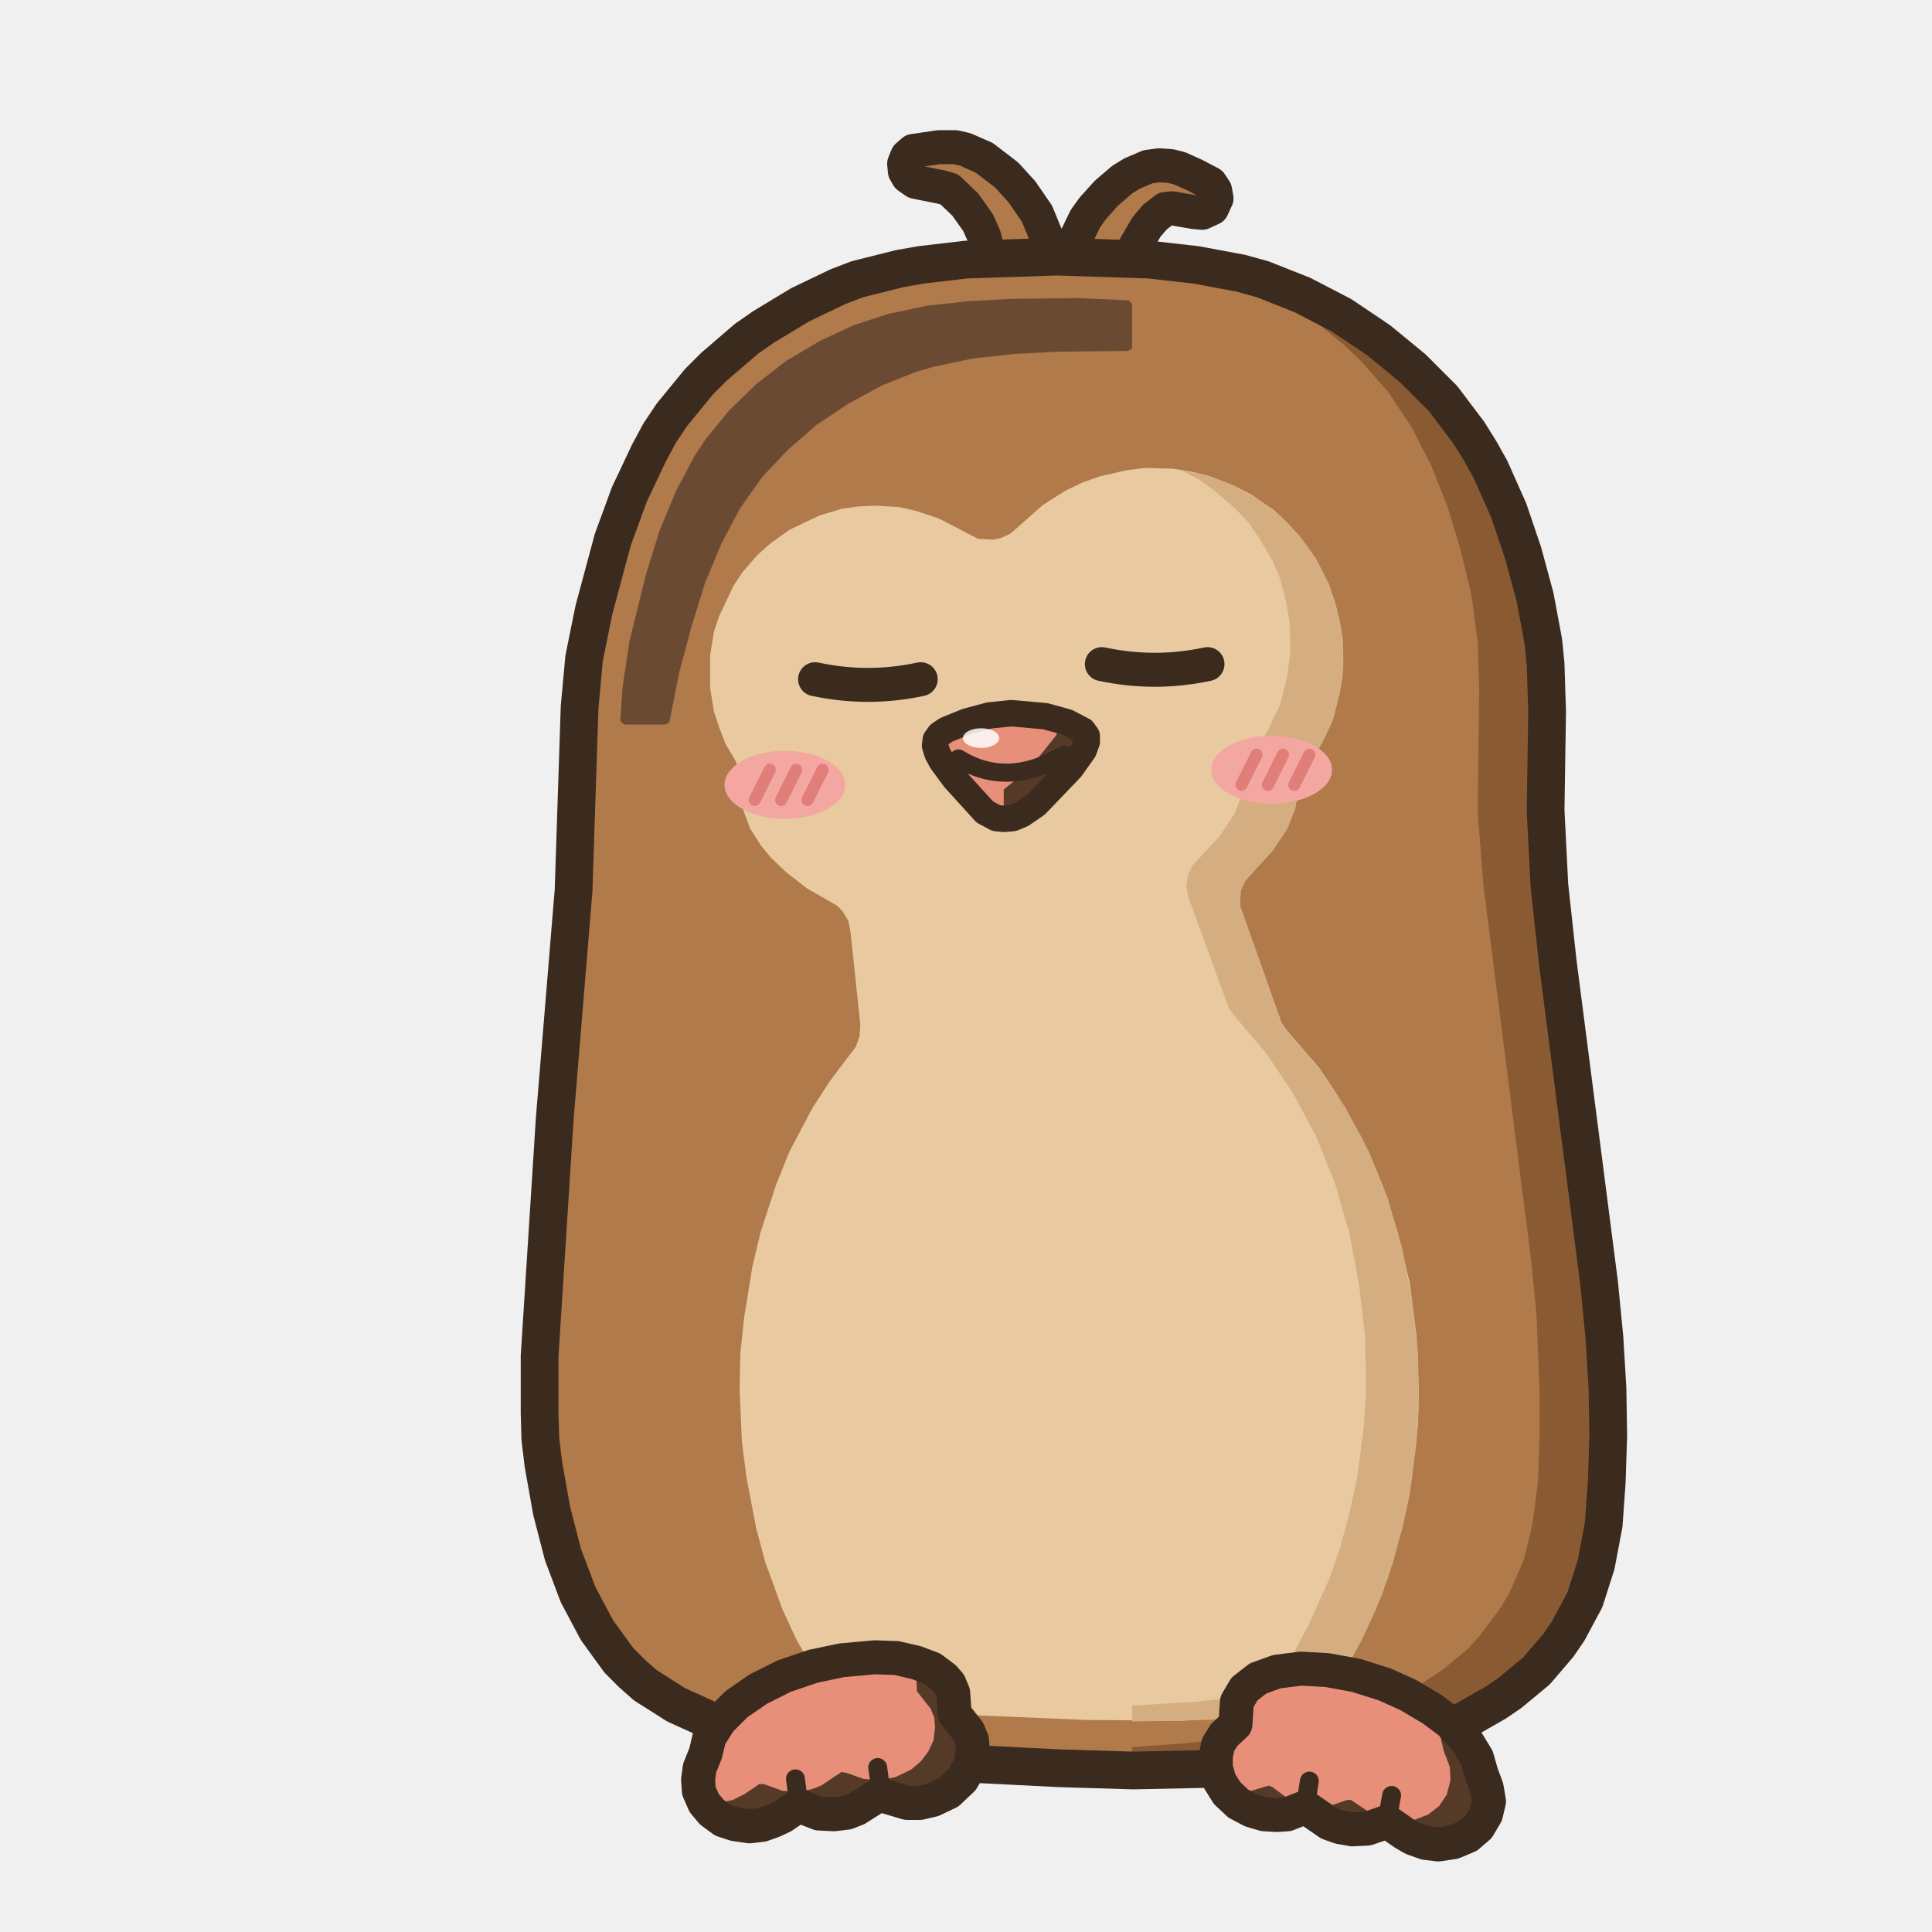
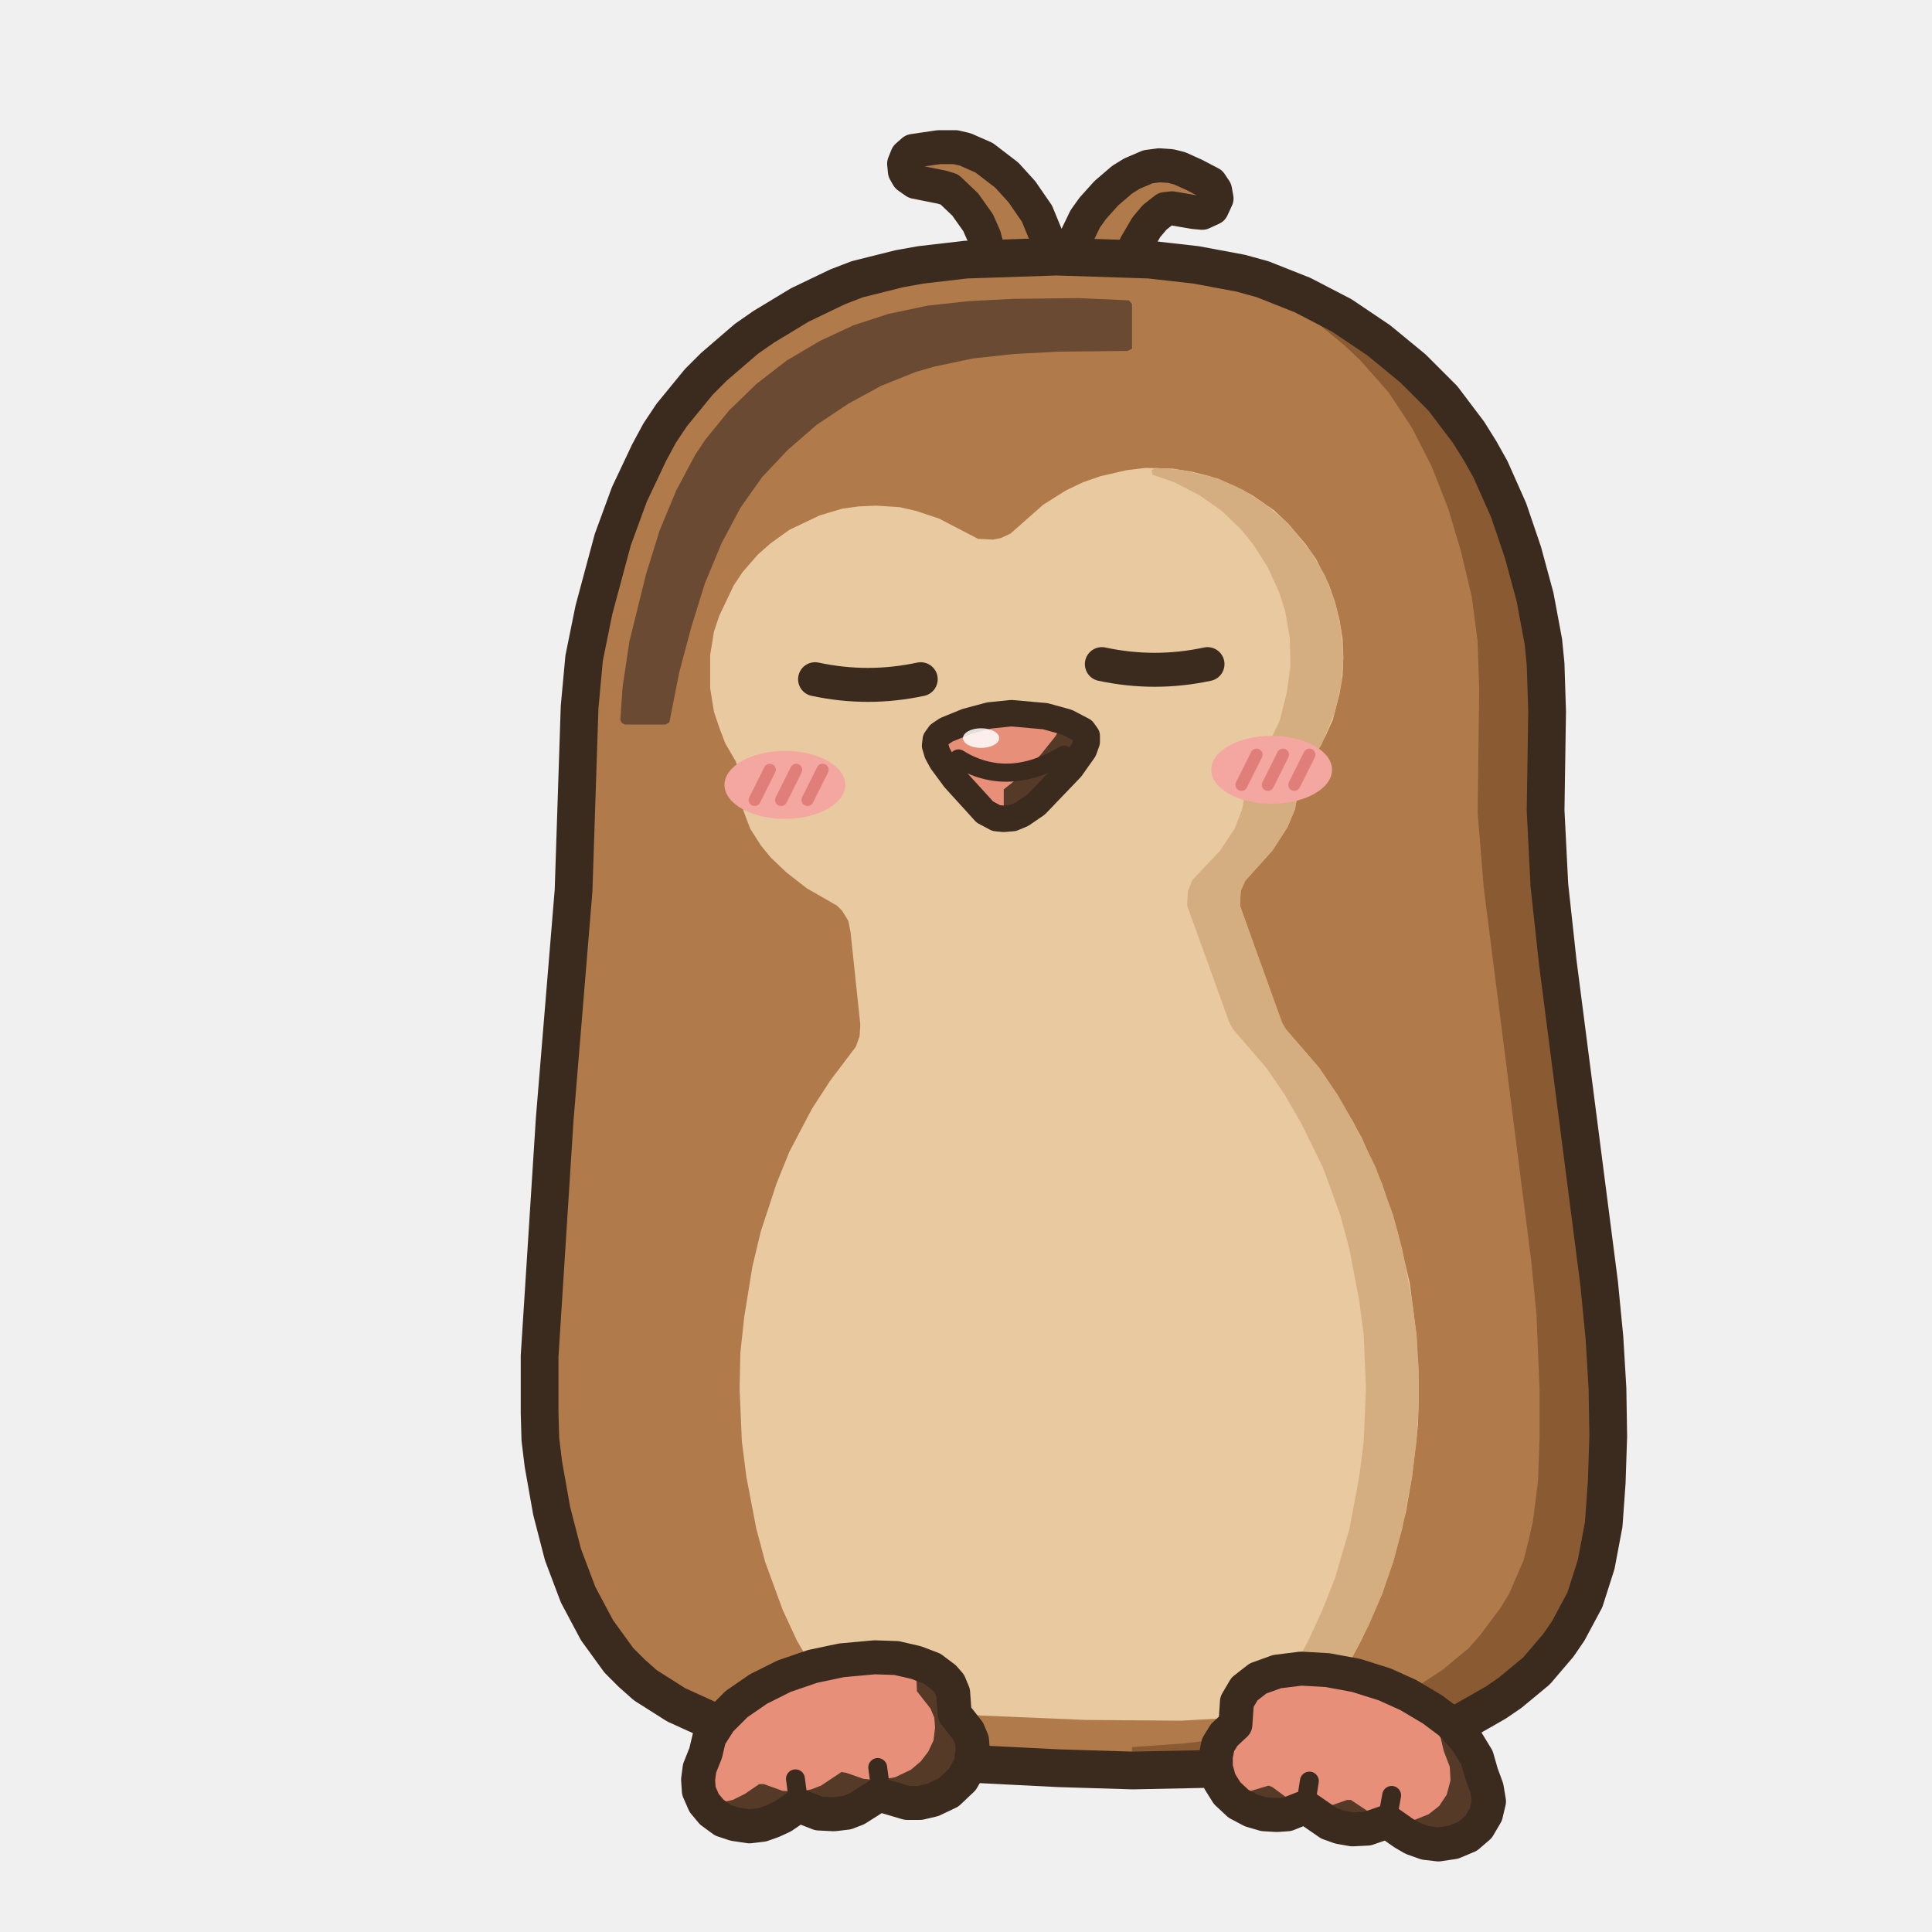
<svg xmlns="http://www.w3.org/2000/svg" viewBox="0 0 256 256">
  <path d="M121 20 L120.2 20.7 L119.8 21.7 L119.9 22.7 L120.3 23.4 L121.3 24.1 L124.8 24.8 L125.8 25.1 L127.9 27.1 L129.6 29.5 L130.4 31.3 L131.1 33.9 L132.5 42.7 L132.8 43.8 L133.3 44.7 L134 45.5 L134.9 46.1 L136.3 46.5 L137.7 46.5 L138.8 46.2 L139.7 45.7 L140.5 45 L141.9 46.1 L143.6 46.6 L145.4 46.4 L147 45.5 L147.7 44.7 L148.4 43.4 L149.9 34.6 L150.5 32.5 L151.9 30.1 L153 28.8 L154.4 27.7 L155.3 27.6 L158.2 28.1 L159.3 28.2 L160.6 27.6 L161.2 26.3 L161 25.2 L160.4 24.3 L158.3 23.2 L156.3 22.3 L155.1 22 L153.6 21.9 L152.1 22.1 L150 23 L148.7 23.8 L146.6 25.6 L144.8 27.6 L143.8 29 L142.3 32.1 L140.5 37.7 L138.8 31.7 L137.4 28.3 L135.4 25.4 L133.4 23.2 L130.4 20.9 L127.9 19.8 L126.6 19.5 L124.4 19.5Z" fill="#B07A4A" />
  <path d="M121 20 L120.2 20.7 L119.8 21.7 L119.9 22.7 L120.3 23.4 L121.3 24.1 L124.8 24.8 L125.8 25.1 L127.9 27.1 L129.6 29.5 L130.4 31.3 L131.1 33.9 L132.5 42.7 L132.8 43.8 L133.3 44.7 L134 45.5 L134.9 46.1 L136.3 46.5 L137.7 46.5 L138.8 46.2 L139.7 45.7 L140.5 45 L141.9 46.1 L143.6 46.6 L145.4 46.4 L147 45.5 L147.7 44.7 L148.4 43.4 L149.9 34.6 L150.5 32.5 L151.9 30.1 L153 28.8 L154.4 27.7 L155.3 27.6 L158.2 28.1 L159.3 28.2 L160.6 27.6 L161.2 26.3 L161 25.2 L160.4 24.3 L158.3 23.2 L156.3 22.3 L155.1 22 L153.6 21.9 L152.1 22.1 L150 23 L148.7 23.8 L146.6 25.6 L144.8 27.6 L143.8 29 L142.3 32.1 L140.5 37.7 L138.8 31.7 L137.4 28.3 L135.4 25.4 L133.4 23.2 L130.4 20.9 L127.9 19.8 L126.6 19.5 L124.4 19.5Z" fill="none" stroke="#3B2A1E" stroke-width="4.5" stroke-linecap="round" stroke-linejoin="round" />
  <path d="M140 34 L152.3 34.4 L158.5 35.1 L164.4 36.2 L167.3 37 L172.6 39.1 L177.8 41.8 L182.7 45.1 L187.2 48.8 L191.2 52.8 L194.6 57.3 L196.1 59.7 L197.5 62.2 L199.9 67.6 L201.8 73.2 L203.4 79.1 L204.5 85 L204.8 88 L205 94.3 L204.8 107.4 L205.3 117.3 L206.4 127.4 L211.9 170.1 L212.6 177.3 L213 184 L213.1 190.3 L212.9 196.4 L212.5 202 L211.5 207.3 L210 212 L207.8 216.1 L206.5 218 L203.6 221.4 L200.1 224.3 L198.2 225.6 L194 228 L189.2 229.9 L183.9 231.4 L175.1 233 L166 234 L159.8 234.4 L150.1 234.6 L140.3 234.3 L118.4 233.2 L109.5 232.2 L106.7 231.6 L101.4 230.3 L94 227.9 L89.6 225.9 L85.5 223.3 L83.7 221.7 L82 220 L79.1 216 L76.6 211.3 L74.6 206 L73.1 200.2 L72 194 L71.6 190.7 L71.5 187.2 L71.5 179.7 L73.5 148.3 L76 118 L76.8 93.7 L77.4 87.2 L78.7 80.8 L81.2 71.5 L83.4 65.5 L86 60 L87.4 57.4 L89 55 L92.6 50.6 L94.6 48.6 L98.9 44.9 L101.2 43.3 L106 40.4 L111 38 L113.6 37 L119.2 35.6 L122 35.1 L128 34.4Z" fill="#B07A4A" />
  <path d="M134.2 39.6 L128.4 39.9 L122.9 40.5 L117.7 41.6 L113.1 43.1 L108.6 45.2 L104.2 47.8 L100.2 50.9 L96.6 54.4 L93.5 58.2 L92.1 60.3 L89.6 65 L87.4 70.3 L85.6 76.1 L83.4 85 L82.5 91 L82.2 95.4 L82.4 95.8 L82.8 96 L88.2 96 L88.7 95.7 L90 89.1 L91.6 83.1 L93.4 77.3 L95.6 72 L98.1 67.3 L101 63.2 L104.4 59.6 L108.2 56.3 L112.4 53.5 L116.8 51.1 L121.3 49.3 L123.7 48.6 L128.9 47.5 L134.4 46.9 L140.2 46.6 L149.4 46.5 L150 46.2 L150 40.3 L149.6 39.8 L142.9 39.5Z" fill="#6B4A33" />
  <path d="M150 234.6 L156.6 234.5 L163 234.3 L172 233.3 L178.1 232.5 L183.9 231.4 L189.2 229.9 L191.7 229 L196.1 226.9 L200.1 224.3 L203.6 221.4 L206.5 218 L207.8 216.1 L210 212 L210.9 209.7 L212.1 204.7 L212.8 199.2 L213 193.4 L213 187.2 L212.6 177.3 L211.9 170.1 L206.4 127.4 L205.3 117.3 L204.8 107.4 L204.9 91.2 L204.5 85 L203.4 79.1 L201.8 73.2 L199.9 67.6 L198.7 64.8 L196.1 59.7 L193 55 L189.3 50.8 L185 46.9 L182.7 45.1 L177.8 41.8 L172.6 39.1 L170 38 L167.3 37 L163.3 36 L168.8 38.8 L173.7 42.1 L178.2 45.8 L180.3 47.8 L184 52 L187.1 56.7 L189.7 61.8 L191.9 67.4 L193.6 73.1 L195 79 L195.8 85 L196 91.3 L195.8 107.7 L196.6 117.6 L202.9 167.1 L203.6 174.3 L204 184.2 L204 190.4 L203.8 196.2 L203.1 201.7 L202.5 204.3 L201.9 206.7 L200 211.1 L198.8 213.1 L196.1 216.7 L194.6 218.4 L191.1 221.3 L187.1 223.9 L182.7 226 L180.2 226.9 L174.9 228.4 L169.1 229.5 L163 230.3 L157 231 L150 231.5Z" fill="#8A5A33" />
  <path d="M97.5 100.9 L98 102.4 L98.1 105.6 L98.5 107.4 L99.4 109.8 L100.8 112 L102.1 113.6 L104.2 115.6 L106.9 117.7 L110.9 120 L111.6 120.7 L112.4 122 L112.7 123.5 L114 135.8 L113.9 137.3 L113.4 138.7 L110 143.2 L107.6 146.9 L104.6 152.6 L102.9 156.8 L100.8 163.2 L99.7 167.8 L98.6 174.6 L98.1 179.3 L98 184 L98.3 191 L98.9 195.7 L100.2 202.5 L101.4 207 L103.7 213.3 L105.6 217.4 L108.8 222.9 L110.7 225.8 L116 226.5 L124.9 227.1 L143.8 227.9 L156.5 228 L165.4 227.5 L174.8 226.4 L178.3 221.2 L180.4 217.3 L183.1 211.3 L184.6 206.9 L186.3 200.3 L187.1 195.7 L187.9 188.7 L188 184 L187.7 177 L186.8 170 L185.2 163.3 L183.1 156.8 L180.4 150.7 L177.2 145.1 L174.8 141.5 L170.4 136.4 L169.8 135.5 L164.3 120 L164.4 118 L165 116.7 L168.6 112.7 L170.6 109.6 L171.6 107.2 L172.3 103.3 L175.6 97.6 L176.6 95.4 L177.5 91.9 L177.9 89.5 L178 87.1 L177.9 84.6 L177.5 82.2 L176.9 79.8 L176.1 77.5 L174.4 74.1 L173 72.1 L170.7 69.4 L168.8 67.6 L165.9 65.6 L163.6 64.4 L160.3 63.1 L157.9 62.5 L155.4 62.1 L151.8 62 L149.3 62.3 L145.8 63.1 L143.5 63.9 L141.2 65 L138.2 66.9 L133.9 70.7 L132.6 71.3 L131.6 71.5 L129.6 71.4 L124.4 68.7 L121.4 67.7 L119.2 67.2 L116.1 67 L113.8 67.1 L111.6 67.4 L108.6 68.3 L104.6 70.2 L102.1 72 L100.4 73.5 L98.4 75.8 L97.2 77.6 L95.3 81.6 L94.6 83.7 L94.1 86.8 L94.1 91.2 L94.6 94.3 L95.3 96.4 L96.1 98.5Z" fill="#E8C9A0" />
-   <path d="M150 228.1 L156.5 228 L162.5 227.8 L174.8 226.4 L177.2 222.9 L180.4 217.4 L182.3 213.3 L183.9 209.1 L185.8 202.6 L186.8 198 L187.7 191.1 L188 186.4 L187.9 179.3 L187.1 172.3 L185.8 165.4 L183.9 158.8 L181.4 152.6 L178.3 146.8 L174.8 141.6 L170.4 136.4 L169.8 135.5 L164.3 120 L164.4 118 L165 116.7 L168.6 112.8 L170.6 109.8 L171.6 107.2 L172.3 103.3 L175 98.8 L176.6 95.4 L177.5 91.8 L178 88.2 L177.9 84.5 L177.2 80.9 L176.1 77.4 L174.4 74.1 L172.3 71.1 L169.7 68.4 L166.8 66.2 L163.6 64.4 L160.2 63.1 L156.3 62.2 L158.8 63.5 L160.9 65 L163.6 67.3 L165.4 69.2 L166.8 71.2 L168.6 74.3 L169.6 76.6 L170.5 80.1 L170.9 82.6 L171 86.3 L170.5 89.9 L169.6 93.4 L168 96.8 L165.3 101.3 L164.6 105.2 L163.6 107.8 L161.6 110.8 L158 114.7 L157.4 116 L157.2 117.5 L157.5 119 L162.8 133.5 L163.4 134.4 L167.8 139.6 L171.3 144.8 L174.4 150.6 L176.9 156.8 L178.8 163.4 L180.1 170.3 L180.9 177.3 L181 184.4 L180.7 189.1 L179.8 196 L178.8 200.5 L177.6 205 L176.1 209.3 L173.4 215.3 L171.4 219.1 L169 222.8 L167.8 224.4 L158.4 225.5 L150 226Z" fill="#D4AE80" />
+   <path d="M153.1 62 L152.6 62.3 L152.7 62.9 L155.6 63.9 L158.9 65.6 L161.9 67.7 L164.5 70.2 L166.1 72.2 L168 75.2 L169.5 78.5 L170.3 81 L170.9 84.5 L171 88.2 L170.5 91.8 L169.6 95.4 L168 98.8 L165.3 103.2 L164.6 107.2 L163.6 109.8 L161.6 112.8 L158 116.6 L157.4 118.1 L157.3 120 L162.9 135.5 L163.4 136.4 L167.8 141.5 L170.2 145 L172.4 148.8 L175.3 154.7 L177.6 161 L178.8 165.5 L180.1 172.3 L180.7 176.9 L181 184 L180.7 191 L180.1 195.7 L178.8 202.6 L176.9 209.1 L175.2 213.4 L173.4 217.3 L171.4 221.1 L167.8 226.5 L167.8 227 L168.3 227.2 L174.2 226.5 L174.9 226.3 L177.2 222.9 L179.4 219.2 L181.4 215.3 L183.1 211.3 L184.6 207 L185.8 202.6 L187.1 195.7 L187.7 191 L188 186.3 L188 181.6 L187.7 176.9 L187.1 172.3 L185.8 165.5 L184.6 161 L182.3 154.7 L179.4 148.8 L177.2 145 L174.8 141.5 L170.4 136.4 L169.9 135.5 L164.3 120 L164.4 118.1 L165 116.7 L168.6 112.7 L170.6 109.6 L171.6 107.2 L172.3 103.2 L175.1 98.7 L176.9 94.3 L177.7 90.7 L178 87.1 L177.7 83.4 L176.9 79.8 L175.6 76.3 L173.7 73.1 L170.7 69.4 L167.9 67 L164.7 64.9 L161.4 63.4 L156.7 62.3Z" fill="#D4AE80" />
  <path d="M140 34 L152.3 34.4 L158.5 35.1 L164.4 36.2 L167.3 37 L172.6 39.1 L177.8 41.8 L182.7 45.1 L187.2 48.8 L191.2 52.8 L194.6 57.3 L196.1 59.7 L197.5 62.2 L199.9 67.6 L201.8 73.2 L203.4 79.1 L204.5 85 L204.8 88 L205 94.3 L204.8 107.4 L205.3 117.3 L206.4 127.4 L211.9 170.1 L212.6 177.3 L213 184 L213.1 190.3 L212.9 196.4 L212.5 202 L211.5 207.3 L210 212 L207.8 216.1 L206.5 218 L203.6 221.4 L200.1 224.3 L198.2 225.6 L194 228 L189.2 229.9 L183.9 231.4 L175.1 233 L166 234 L159.8 234.4 L150.1 234.6 L140.3 234.3 L118.4 233.2 L109.5 232.2 L106.7 231.6 L101.4 230.3 L94 227.9 L89.6 225.9 L85.5 223.3 L83.7 221.7 L82 220 L79.1 216 L76.6 211.3 L74.6 206 L73.1 200.2 L72 194 L71.6 190.7 L71.5 187.2 L71.5 179.7 L73.5 148.3 L76 118 L76.8 93.7 L77.4 87.2 L78.7 80.8 L81.2 71.5 L83.4 65.5 L86 60 L87.4 57.4 L89 55 L92.6 50.6 L94.6 48.6 L98.9 44.9 L101.2 43.3 L106 40.4 L111 38 L113.6 37 L119.2 35.6 L122 35.1 L128 34.4Z" fill="none" stroke="#3B2A1E" stroke-width="5" stroke-linecap="round" stroke-linejoin="round" />
  <path d="M93.5 232.3 L92.7 234.3 L92.5 235.8 L92.6 237.3 L93.3 238.9 L94.3 240.1 L95.8 241.2 L97.3 241.7 L99.3 242 L101 241.8 L102.4 241.3 L103.7 240.7 L105.6 239.4 L106.2 239.4 L108.5 240.3 L110.5 240.4 L112.2 240.2 L113.5 239.7 L116.5 237.8 L120.2 238.9 L121.9 238.9 L123.6 238.5 L125.7 237.5 L127.5 235.8 L128.6 233.9 L128.9 231.9 L128.8 230.6 L128.3 229.4 L126.5 227.1 L126.3 224.3 L125.8 223.1 L125.1 222.3 L123.5 221.1 L121.4 220.3 L118.8 219.7 L115.9 219.6 L111.5 220 L107.7 220.8 L103.9 222.1 L100.5 223.8 L97.6 225.8 L95.4 228 L94 230.2Z" fill="#E88F7A" />
  <path d="M93.3 238.9 L94.4 240.3 L95.8 241.2 L97.6 241.8 L99.3 242 L101 241.8 L102.4 241.3 L103.7 240.7 L105.6 239.4 L106.2 239.4 L107.7 240 L109 240.4 L110.7 240.4 L112.2 240.2 L114.1 239.5 L116.5 237.8 L117.1 237.9 L118.6 238.5 L119.9 238.8 L121.6 238.9 L123.1 238.7 L124.4 238.2 L125.7 237.5 L126.8 236.6 L127.7 235.6 L128.4 234.4 L128.8 233.2 L128.9 231.9 L128.8 230.6 L128.1 229 L126.5 227.1 L126.4 224.6 L125.6 222.8 L124.8 222 L123.5 221.1 L120.8 220.1 L121.4 221.7 L121.5 224.1 L123.3 226.4 L123.8 227.6 L123.9 228.9 L123.7 230.6 L123 232.1 L122 233.4 L120.7 234.5 L118.6 235.5 L116.3 235.9 L114.4 235.7 L112.1 234.9 L111.5 234.8 L108.8 236.6 L107.5 237.1 L106 237.4 L103.7 237.3 L101.2 236.4 L100.6 236.4 L98.7 237.7 L97.1 238.5 L95.2 238.9Z" fill="#553A28" />
  <path d="M93.5 232.3 L92.7 234.3 L92.5 235.8 L92.6 237.3 L93.3 238.9 L94.3 240.1 L95.8 241.2 L97.3 241.7 L99.3 242 L101 241.8 L102.4 241.3 L103.7 240.7 L105.6 239.4 L106.2 239.4 L108.5 240.3 L110.5 240.4 L112.2 240.2 L113.5 239.7 L116.5 237.8 L120.2 238.9 L121.9 238.9 L123.6 238.5 L125.7 237.5 L127.5 235.8 L128.6 233.9 L128.9 231.9 L128.8 230.6 L128.3 229.4 L126.5 227.1 L126.3 224.3 L125.8 223.1 L125.1 222.3 L123.5 221.1 L121.4 220.3 L118.8 219.7 L115.9 219.6 L111.5 220 L107.7 220.8 L103.9 222.1 L100.5 223.8 L97.6 225.8 L95.4 228 L94 230.2Z" fill="none" stroke="#3B2A1E" stroke-width="4.5" stroke-linecap="round" stroke-linejoin="round" />
  <path d="M105.4 235.7 L106 240.2 M116.3 234.2 L116.9 238.6" fill="none" stroke="#3B2A1E" stroke-width="2.5" stroke-linecap="round" stroke-linejoin="round" />
  <path d="M163.9 225.5 L163.7 228.5 L162.2 229.9 L161.4 231.2 L161.1 232.7 L161.1 234.2 L161.6 236 L162.6 237.6 L164.1 239 L165.8 239.9 L167.5 240.4 L169.2 240.5 L170.6 240.4 L172.6 239.6 L173.2 239.6 L176.1 241.6 L177.5 242.1 L179.2 242.4 L181.2 242.3 L183.5 241.5 L184 241.5 L186 242.9 L187.2 243.6 L188.9 244.2 L190.6 244.4 L192.6 244.1 L194.5 243.3 L195.9 242.1 L196.9 240.4 L197.3 238.7 L197 236.9 L196.3 235 L195.7 232.9 L194.3 230.6 L192.2 228.3 L189.8 226.5 L186.6 224.6 L183.5 223.2 L179.7 222 L175.9 221.3 L172.4 221.1 L169.2 221.5 L166.7 222.4 L164.9 223.8Z" fill="#E88F7A" />
  <path d="M162.4 237.4 L163.4 238.4 L164.5 239.3 L167 240.3 L168.4 240.5 L169.8 240.5 L171.2 240.2 L172.6 239.6 L173.2 239.6 L175.6 241.3 L177.5 242.1 L178.9 242.4 L180.6 242.4 L182 242.1 L183.5 241.5 L184 241.5 L187.2 243.6 L188.9 244.2 L190.3 244.4 L192.8 244 L194.1 243.6 L195.2 242.8 L196.6 241 L197.1 239.9 L197.3 238.7 L197 236.9 L196.3 235 L195.9 233.3 L194.3 230.6 L192.6 228.7 L190.8 227.2 L188.3 225.5 L185.8 224.2 L188.3 226.5 L189.9 228.4 L190.9 230.3 L191.3 232 L192.1 234.1 L192.2 235.9 L191.7 237.8 L190.7 239.3 L189.3 240.4 L187.3 241.2 L185 241.3 L183.6 241.1 L182 240.5 L179 238.5 L178.5 238.5 L175.9 239.4 L173.3 239.3 L170.9 238.5 L168.6 236.8 L168.1 236.6 L165.1 237.5Z" fill="#553A28" />
  <path d="M163.9 225.5 L163.7 228.5 L162.2 229.9 L161.4 231.2 L161.1 232.7 L161.1 234.2 L161.6 236 L162.6 237.6 L164.1 239 L165.8 239.9 L167.5 240.4 L169.2 240.5 L170.6 240.4 L172.6 239.6 L173.2 239.6 L176.1 241.6 L177.5 242.1 L179.2 242.4 L181.2 242.3 L183.5 241.5 L184 241.5 L186 242.9 L187.2 243.6 L188.9 244.2 L190.6 244.4 L192.6 244.1 L194.5 243.3 L195.9 242.1 L196.9 240.4 L197.3 238.7 L197 236.9 L196.3 235 L195.7 232.9 L194.3 230.6 L192.2 228.3 L189.8 226.5 L186.6 224.6 L183.5 223.2 L179.7 222 L175.9 221.3 L172.4 221.1 L169.2 221.5 L166.7 222.4 L164.9 223.8Z" fill="none" stroke="#3B2A1E" stroke-width="4.5" stroke-linecap="round" stroke-linejoin="round" />
  <path d="M173.5 236 L172.8 240.4 M184.4 237.9 L183.6 242.3" fill="none" stroke="#3B2A1E" stroke-width="2.5" stroke-linecap="round" stroke-linejoin="round" />
  <ellipse cx="104" cy="104" rx="8" ry="4.5" fill="#F4A6A0" />
  <ellipse cx="168.5" cy="102" rx="8" ry="4.5" fill="#F4A6A0" />
  <path d="M100 106 L102 102 M103.5 106 L105.5 102 M107 106 L109 102 M164.5 104 L166.5 100 M168 104 L170 100 M171.5 104 L173.5 100" fill="none" stroke="#E07F7A" stroke-width="1.6" stroke-linecap="round" stroke-linejoin="round" />
  <path d="M108 90 Q115 91.5 122 90" fill="none" stroke="#3B2A1E" stroke-width="4.5" stroke-linecap="round" stroke-linejoin="round" />
  <path d="M146 88 Q153 89.5 160 88" fill="none" stroke="#3B2A1E" stroke-width="4.5" stroke-linecap="round" stroke-linejoin="round" />
  <path d="M124 98 L124.5 97.3 L125.4 96.7 L128.1 95.6 L131.1 94.8 L134 94.5 L138.5 94.9 L141.4 95.7 L143.5 96.8 L144 97.5 L144 98.3 L143.6 99.4 L141.9 101.8 L137.3 106.6 L135.4 107.9 L134.2 108.4 L133 108.5 L132 108.4 L130.5 107.6 L126.5 103.2 L124.8 100.9 L124.2 99.8 L123.9 98.8Z" fill="#E88F7A" />
  <path d="M133 108.5 L135.4 107.9 L137.3 106.6 L141.9 101.8 L143.6 99.4 L144 98.3 L144 97.5 L143.5 96.8 L142.6 96.2 L140.9 95.5 L139.9 97.5 L137.9 100 L135 103 L133 104.6Z" fill="#553A28" />
  <path d="M124 98 L124.5 97.3 L125.4 96.7 L128.1 95.6 L131.1 94.8 L134 94.5 L138.5 94.9 L141.4 95.7 L143.5 96.8 L144 97.5 L144 98.3 L143.6 99.4 L141.9 101.8 L137.3 106.6 L135.4 107.9 L134.2 108.4 L133 108.5 L132 108.4 L130.5 107.6 L126.5 103.2 L124.8 100.9 L124.2 99.8 L123.9 98.8Z" fill="none" stroke="#3B2A1E" stroke-width="3.5" stroke-linecap="round" stroke-linejoin="round" />
  <path d="M127 100.5 Q133.5 104.5 141 100" fill="none" stroke="#3B2A1E" stroke-width="2.4" stroke-linecap="round" stroke-linejoin="round" />
  <ellipse cx="130" cy="97.8" rx="2.4" ry="1.3" fill="#FFFFFF" fill-opacity="0.85" />
</svg>
